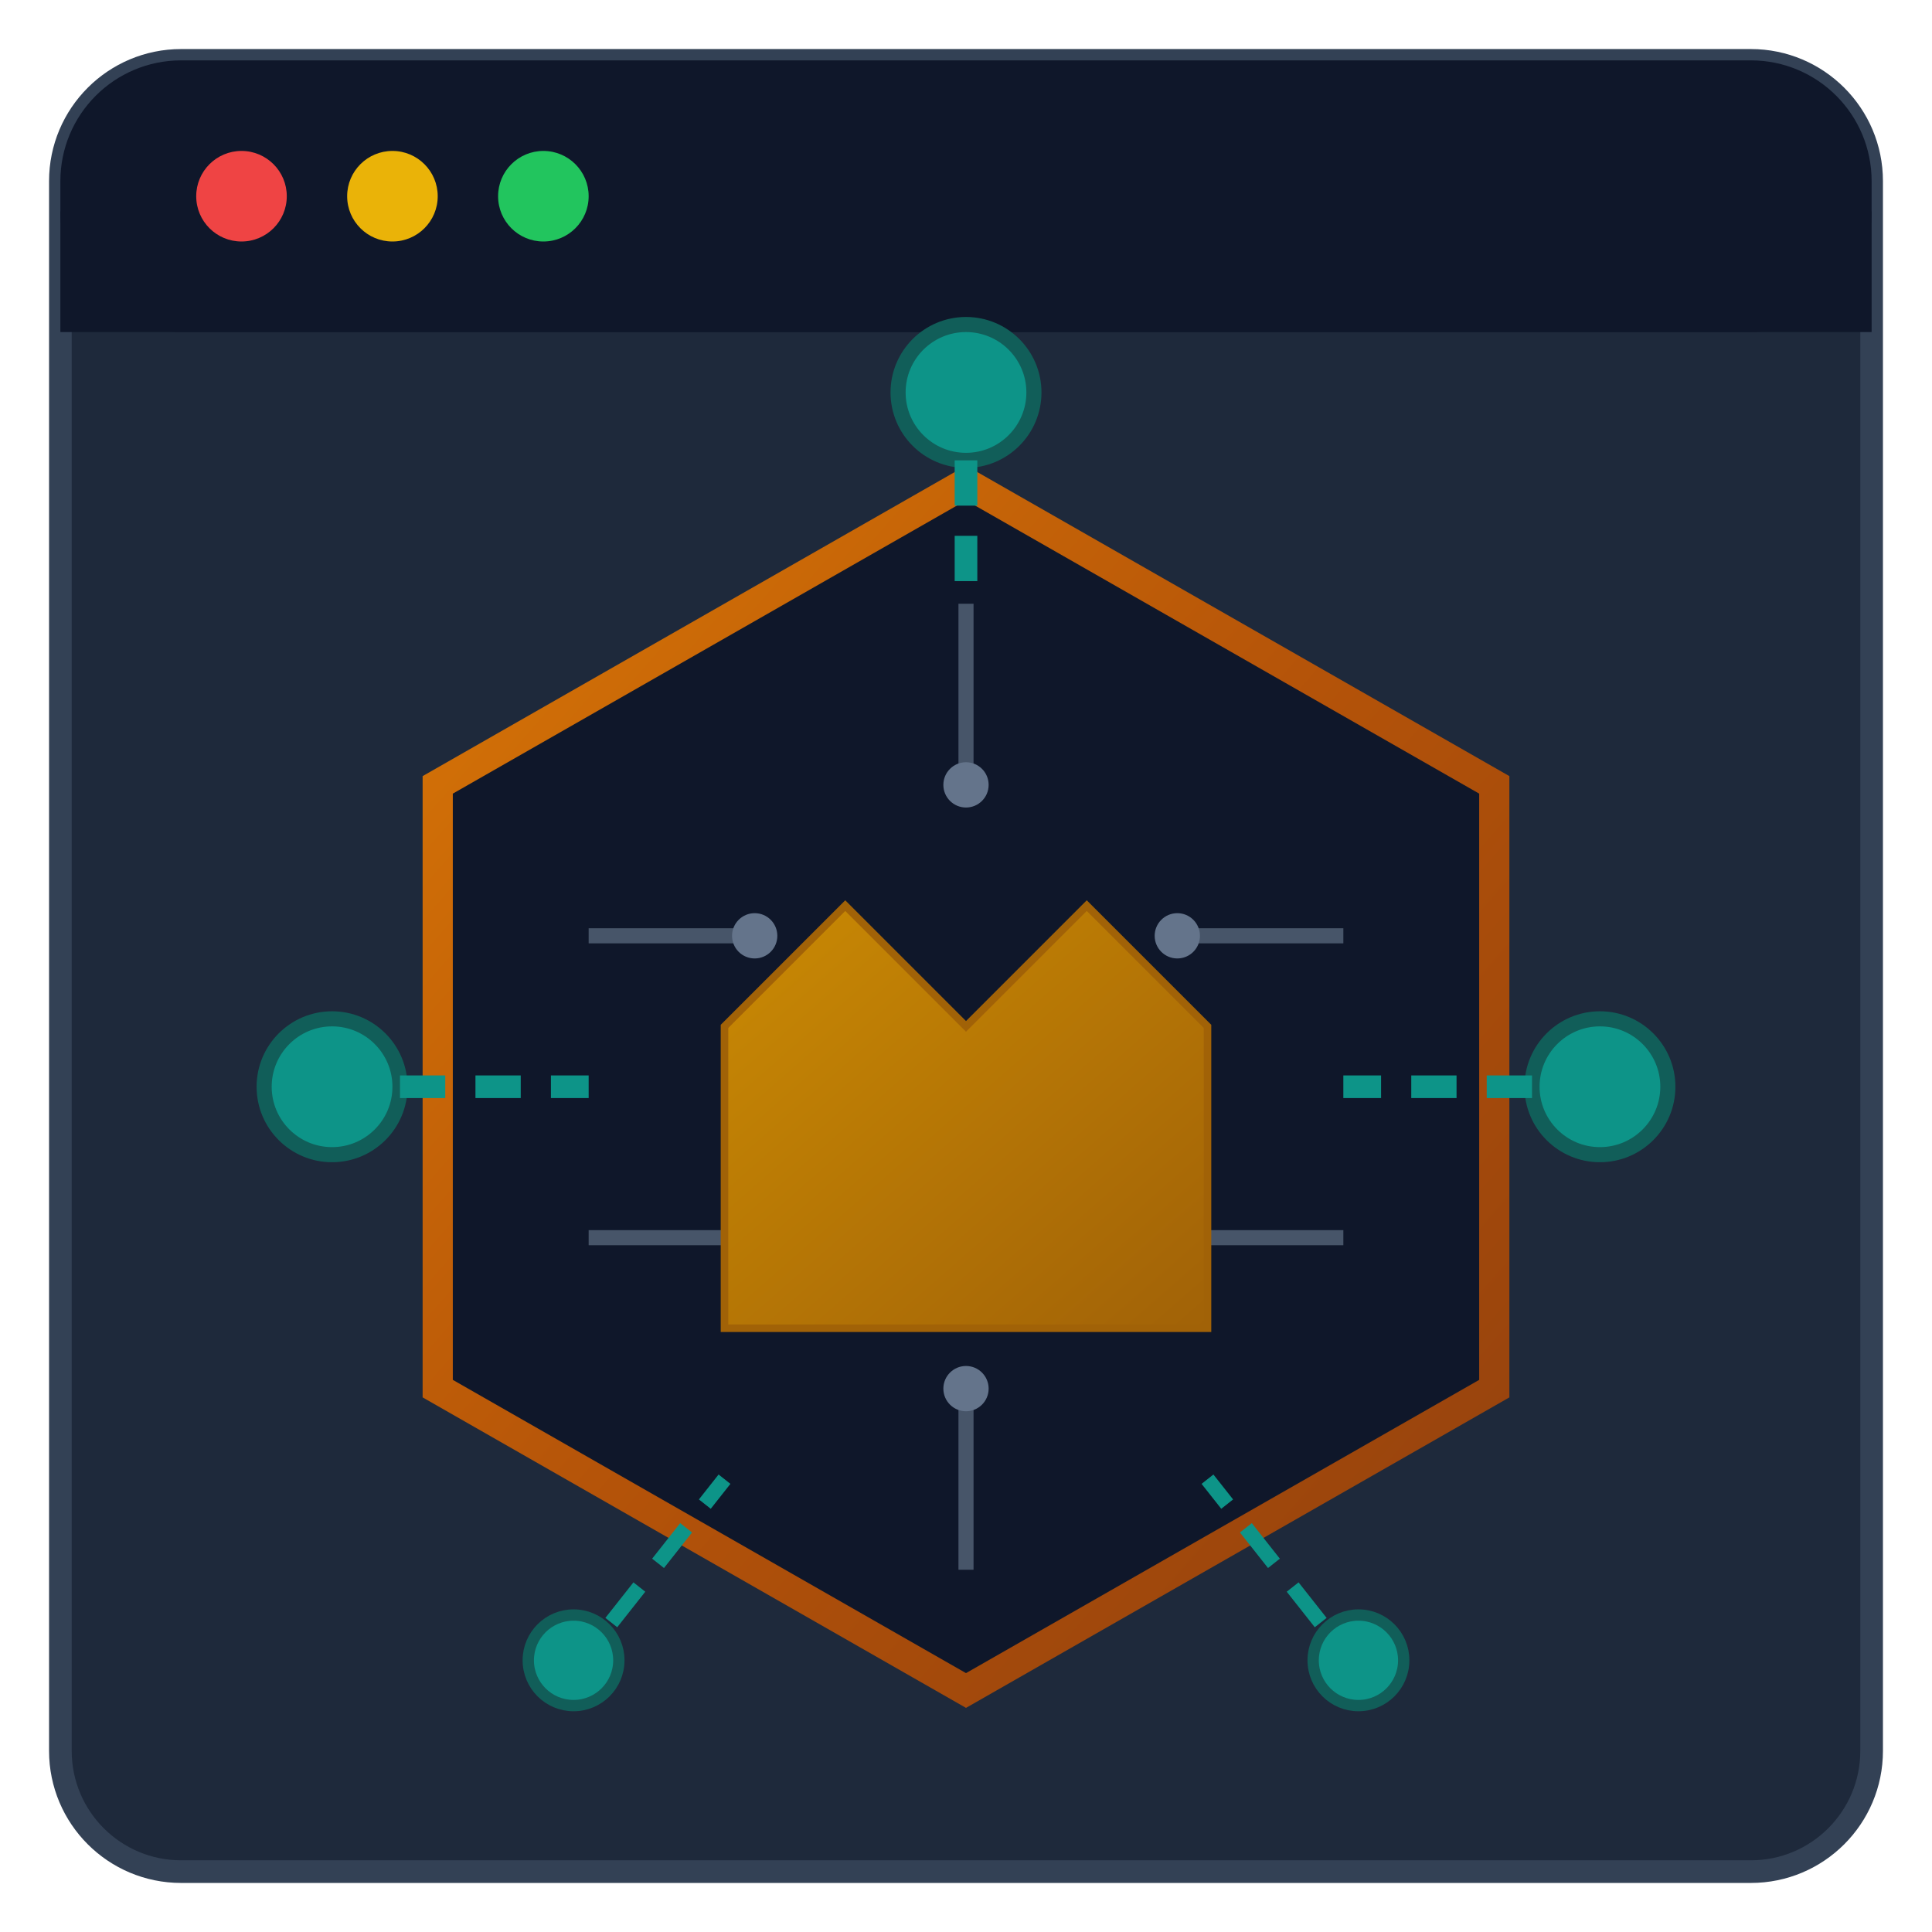
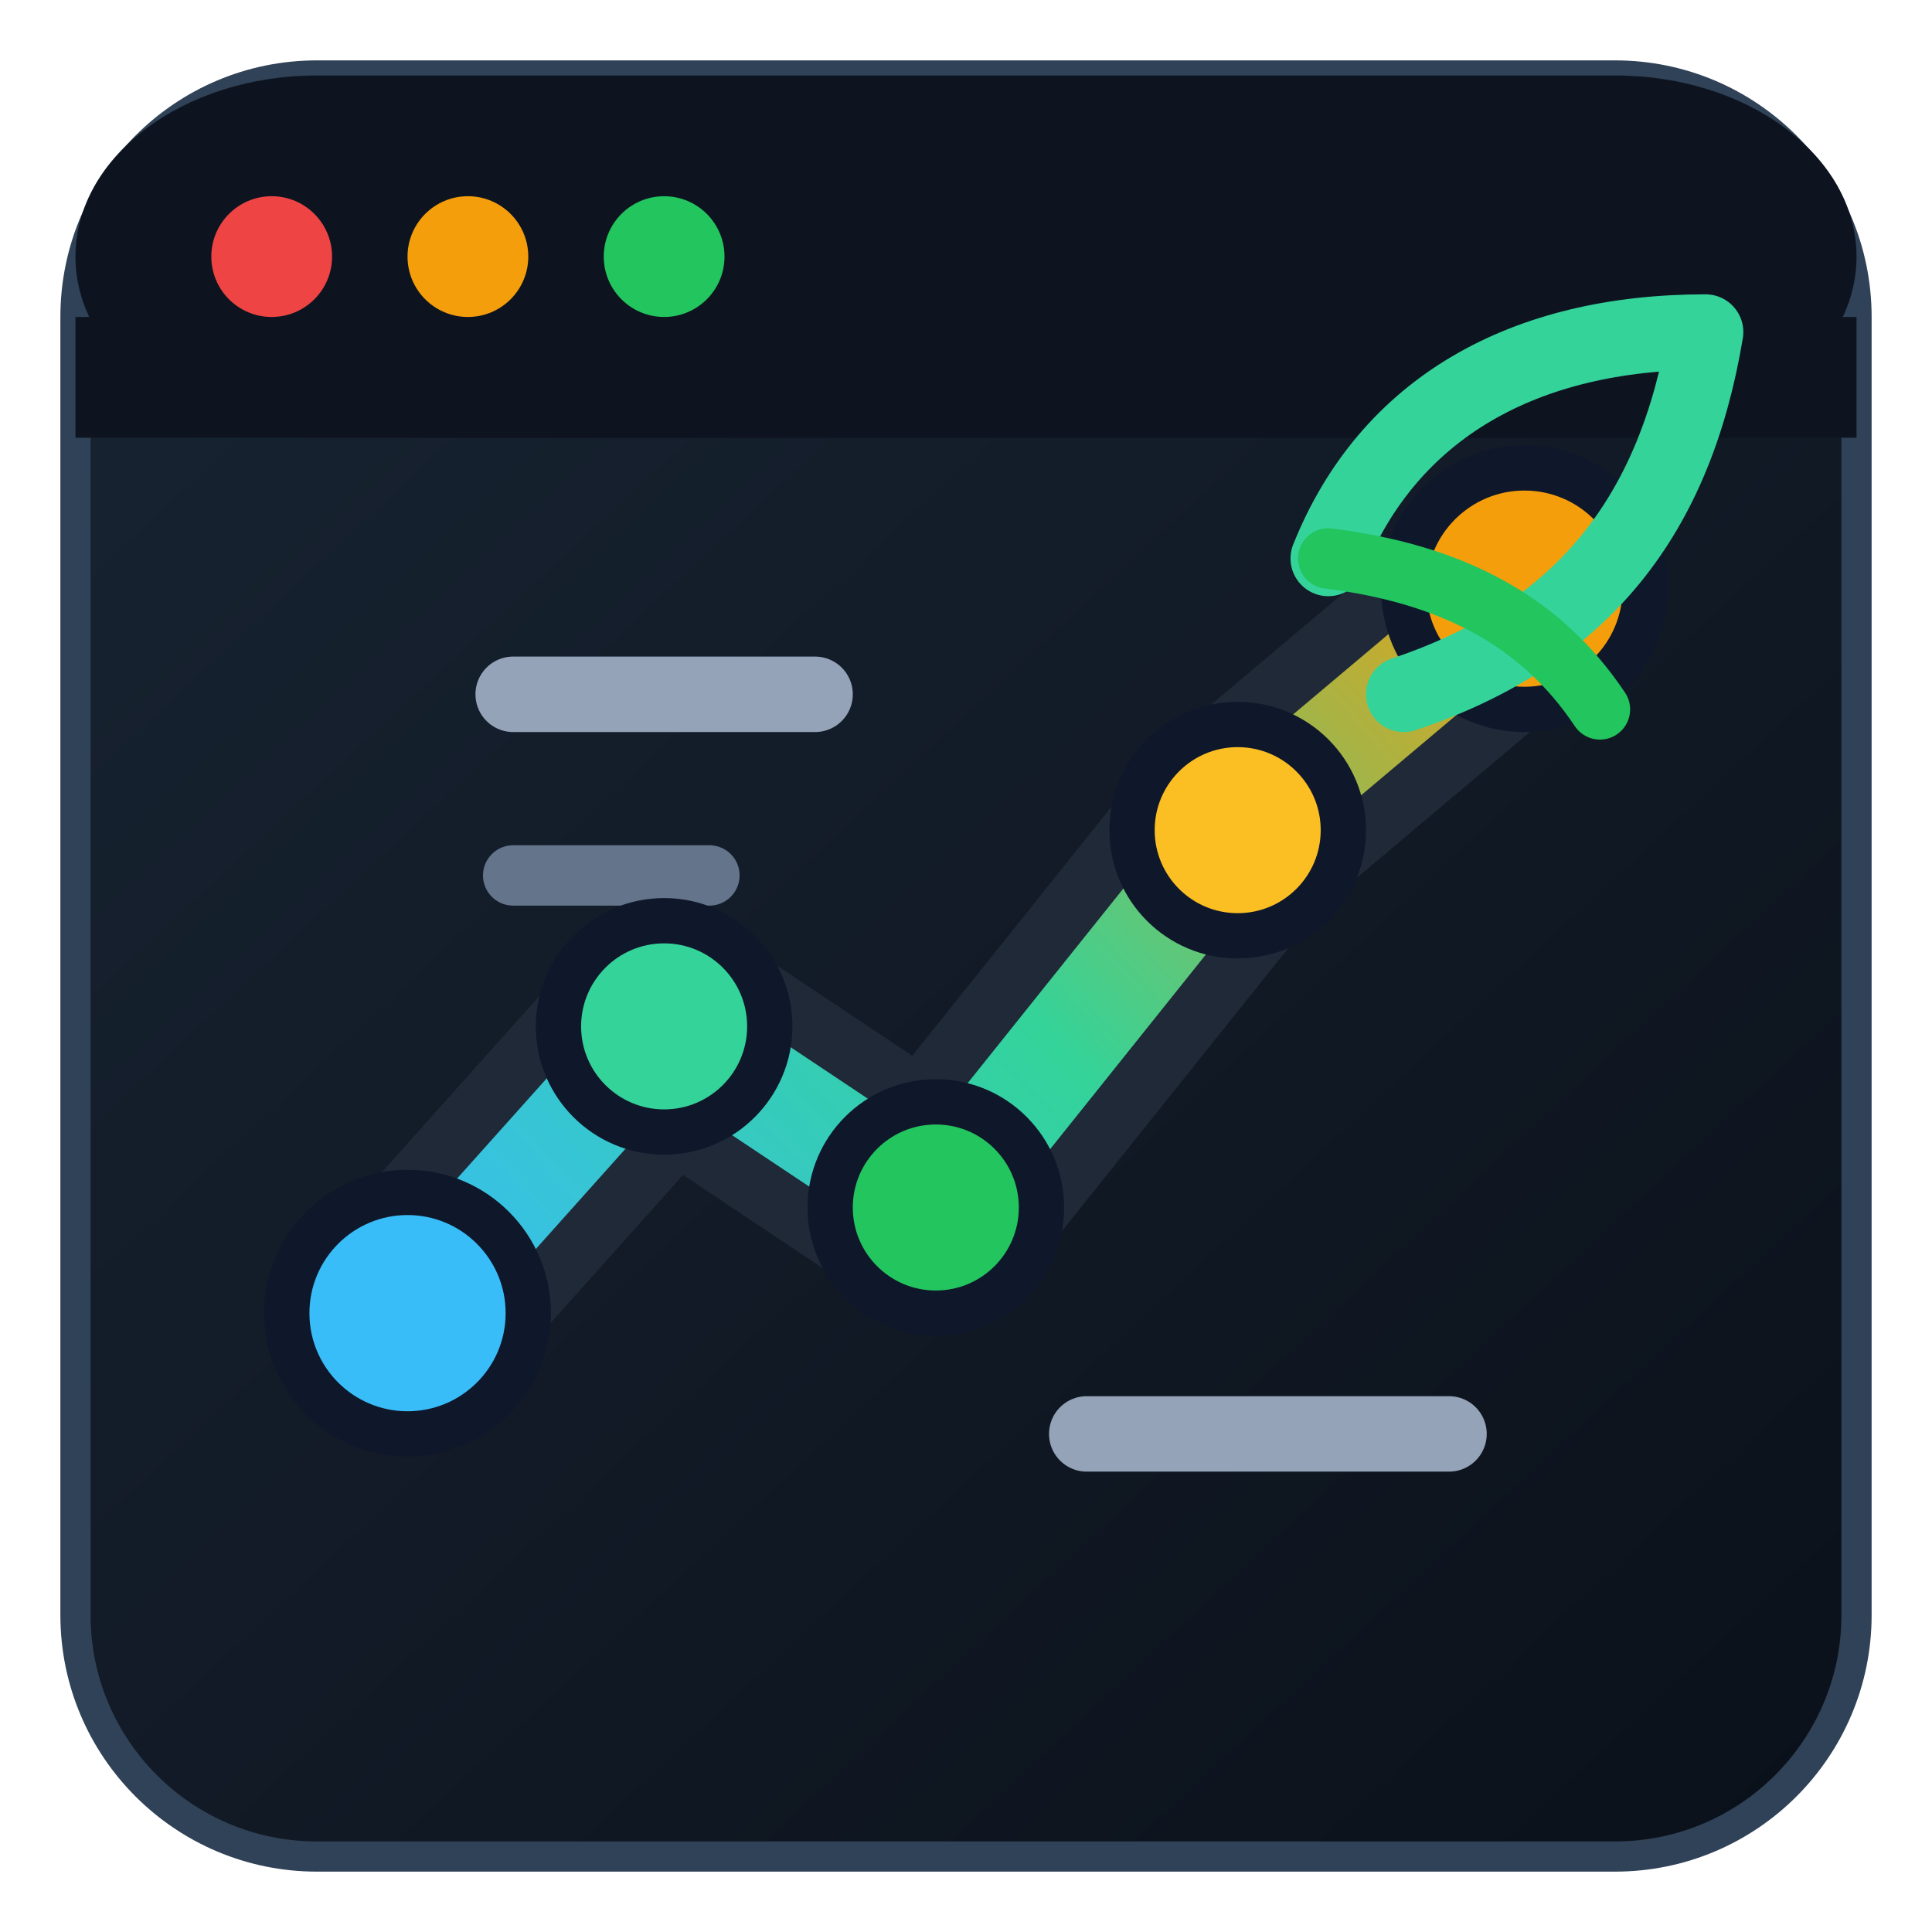
- <svg xmlns="http://www.w3.org/2000/svg" viewBox="0 0 128 128">
+ <svg xmlns="http://www.w3.org/2000/svg" viewBox="0 0 128 128" role="img" aria-label="Forager">
  <defs>
-     <linearGradient id="copperGrad" x1="0%" y1="0%" x2="100%" y2="100%">
-       <stop offset="0%" style="stop-color:#d97706" />
-       <stop offset="50%" style="stop-color:#b45309" />
-       <stop offset="100%" style="stop-color:#92400e" />
+     <linearGradient id="shell" x1="10" y1="6" x2="118" y2="122" gradientUnits="userSpaceOnUse">
+       <stop offset="0" stop-color="#182433" />
+       <stop offset="1" stop-color="#0b111a" />
    </linearGradient>
-     <linearGradient id="bronzeGrad" x1="0%" y1="0%" x2="100%" y2="100%">
-       <stop offset="0%" style="stop-color:#ca8a04" />
-       <stop offset="100%" style="stop-color:#a16207" />
-     </linearGradient>
-     <linearGradient id="steelGrad" x1="0%" y1="0%" x2="0%" y2="100%">
-       <stop offset="0%" style="stop-color:#1e293b" />
-       <stop offset="100%" style="stop-color:#0f172a" />
+     <linearGradient id="route" x1="30" y1="94" x2="99" y2="32" gradientUnits="userSpaceOnUse">
+       <stop offset="0" stop-color="#38bdf8" />
+       <stop offset="0.5" stop-color="#34d399" />
+       <stop offset="1" stop-color="#f59e0b" />
    </linearGradient>
  </defs>
-   <rect x="4" y="4" width="120" height="120" rx="8" fill="#1e293b" stroke="#334155" stroke-width="1.5" />
-   <rect x="4" y="4" width="120" height="18" rx="8" fill="#0f172a" />
-   <rect x="4" y="14" width="120" height="8" fill="#0f172a" />
-   <circle cx="16" cy="13" r="3" fill="#ef4444" />
-   <circle cx="26" cy="13" r="3" fill="#eab308" />
-   <circle cx="36" cy="13" r="3" fill="#22c55e" />
-   <g transform="translate(64, 72)">
-     <polygon points="0,-40 35,-20 35,20 0,40 -35,20 -35,-20" fill="#0f172a" stroke="url(#copperGrad)" stroke-width="2" />
-     <path d="M0,-32 L0,-20 M-25,-10 L-14,-10 M25,-10 L14,-10 M-25,10 L-14,10 M25,10 L14,10 M0,20 L0,32" stroke="#475569" stroke-width="1" />
-     <circle cx="0" cy="-20" r="1.5" fill="#64748b" />
-     <circle cx="-14" cy="-10" r="1.5" fill="#64748b" />
-     <circle cx="14" cy="-10" r="1.5" fill="#64748b" />
-     <circle cx="-14" cy="10" r="1.5" fill="#64748b" />
-     <circle cx="14" cy="10" r="1.5" fill="#64748b" />
-     <circle cx="0" cy="20" r="1.5" fill="#64748b" />
-     <path d="M-16,16 L-16,-4 L-8,-12 L0,-4 L8,-12 L16,-4 L16,16 Z" fill="url(#bronzeGrad)" stroke="#a16207" stroke-width="0.5" />
-     <circle cx="0" cy="-46" r="4.5" fill="#0d9488" stroke="#115e59" stroke-width="1" />
-     <path d="M0,-41.5 L0,-32" stroke="#0d9488" stroke-width="1.5" stroke-dasharray="3,2" />
-     <circle cx="42" cy="0" r="4.5" fill="#0d9488" stroke="#115e59" stroke-width="1" />
-     <path d="M37.5,0 L25,0" stroke="#0d9488" stroke-width="1.5" stroke-dasharray="3,2" />
-     <circle cx="-42" cy="0" r="4.5" fill="#0d9488" stroke="#115e59" stroke-width="1" />
-     <path d="M-37.5,0 L-25,0" stroke="#0d9488" stroke-width="1.5" stroke-dasharray="3,2" />
-     <circle cx="26" cy="38" r="3" fill="#0d9488" stroke="#115e59" stroke-width="0.75" />
-     <path d="M23.5,35.5 L16,26" stroke="#0d9488" stroke-width="1" stroke-dasharray="3,2" />
-     <circle cx="-26" cy="38" r="3" fill="#0d9488" stroke="#115e59" stroke-width="0.75" />
-     <path d="M-23.5,35.5 L-16,26" stroke="#0d9488" stroke-width="1" stroke-dasharray="3,2" />
-   </g>
+   <rect x="5" y="5" width="118" height="118" rx="16" fill="url(#shell)" stroke="#304257" stroke-width="2" />
+   <rect x="5" y="5" width="118" height="24" rx="16" fill="#0d1420" />
+   <path d="M5 21h118v8H5z" fill="#0d1420" />
+   <circle cx="18" cy="17" r="4" fill="#ef4444" />
+   <circle cx="31" cy="17" r="4" fill="#f59e0b" />
+   <circle cx="44" cy="17" r="4" fill="#22c55e" />
+   <path d="M27 87l17-19 18 12 20-25 19-16" fill="none" stroke="#1f2937" stroke-width="15" stroke-linecap="round" stroke-linejoin="round" />
+   <path d="M27 87l17-19 18 12 20-25 19-16" fill="none" stroke="url(#route)" stroke-width="7" stroke-linecap="round" stroke-linejoin="round" />
+   <path d="M34 46h20" stroke="#94a3b8" stroke-width="5" stroke-linecap="round" />
+   <path d="M34 58h13" stroke="#64748b" stroke-width="4" stroke-linecap="round" />
+   <path d="M72 95h24" stroke="#94a3b8" stroke-width="5" stroke-linecap="round" />
+   <circle cx="27" cy="87" r="8" fill="#38bdf8" stroke="#0f172a" stroke-width="3" />
+   <circle cx="44" cy="68" r="7" fill="#34d399" stroke="#0f172a" stroke-width="3" />
+   <circle cx="62" cy="80" r="7" fill="#22c55e" stroke="#0f172a" stroke-width="3" />
+   <circle cx="82" cy="55" r="7" fill="#fbbf24" stroke="#0f172a" stroke-width="3" />
+   <circle cx="101" cy="39" r="8" fill="#f59e0b" stroke="#0f172a" stroke-width="3" />
+   <path d="M88 37c4-10 13-15 25-15-2 12-8 20-20 24" fill="none" stroke="#34d399" stroke-width="5" stroke-linecap="round" stroke-linejoin="round" />
+   <path d="M88 37c8 1 14 4 18 10" fill="none" stroke="#22c55e" stroke-width="4" stroke-linecap="round" />
</svg>
